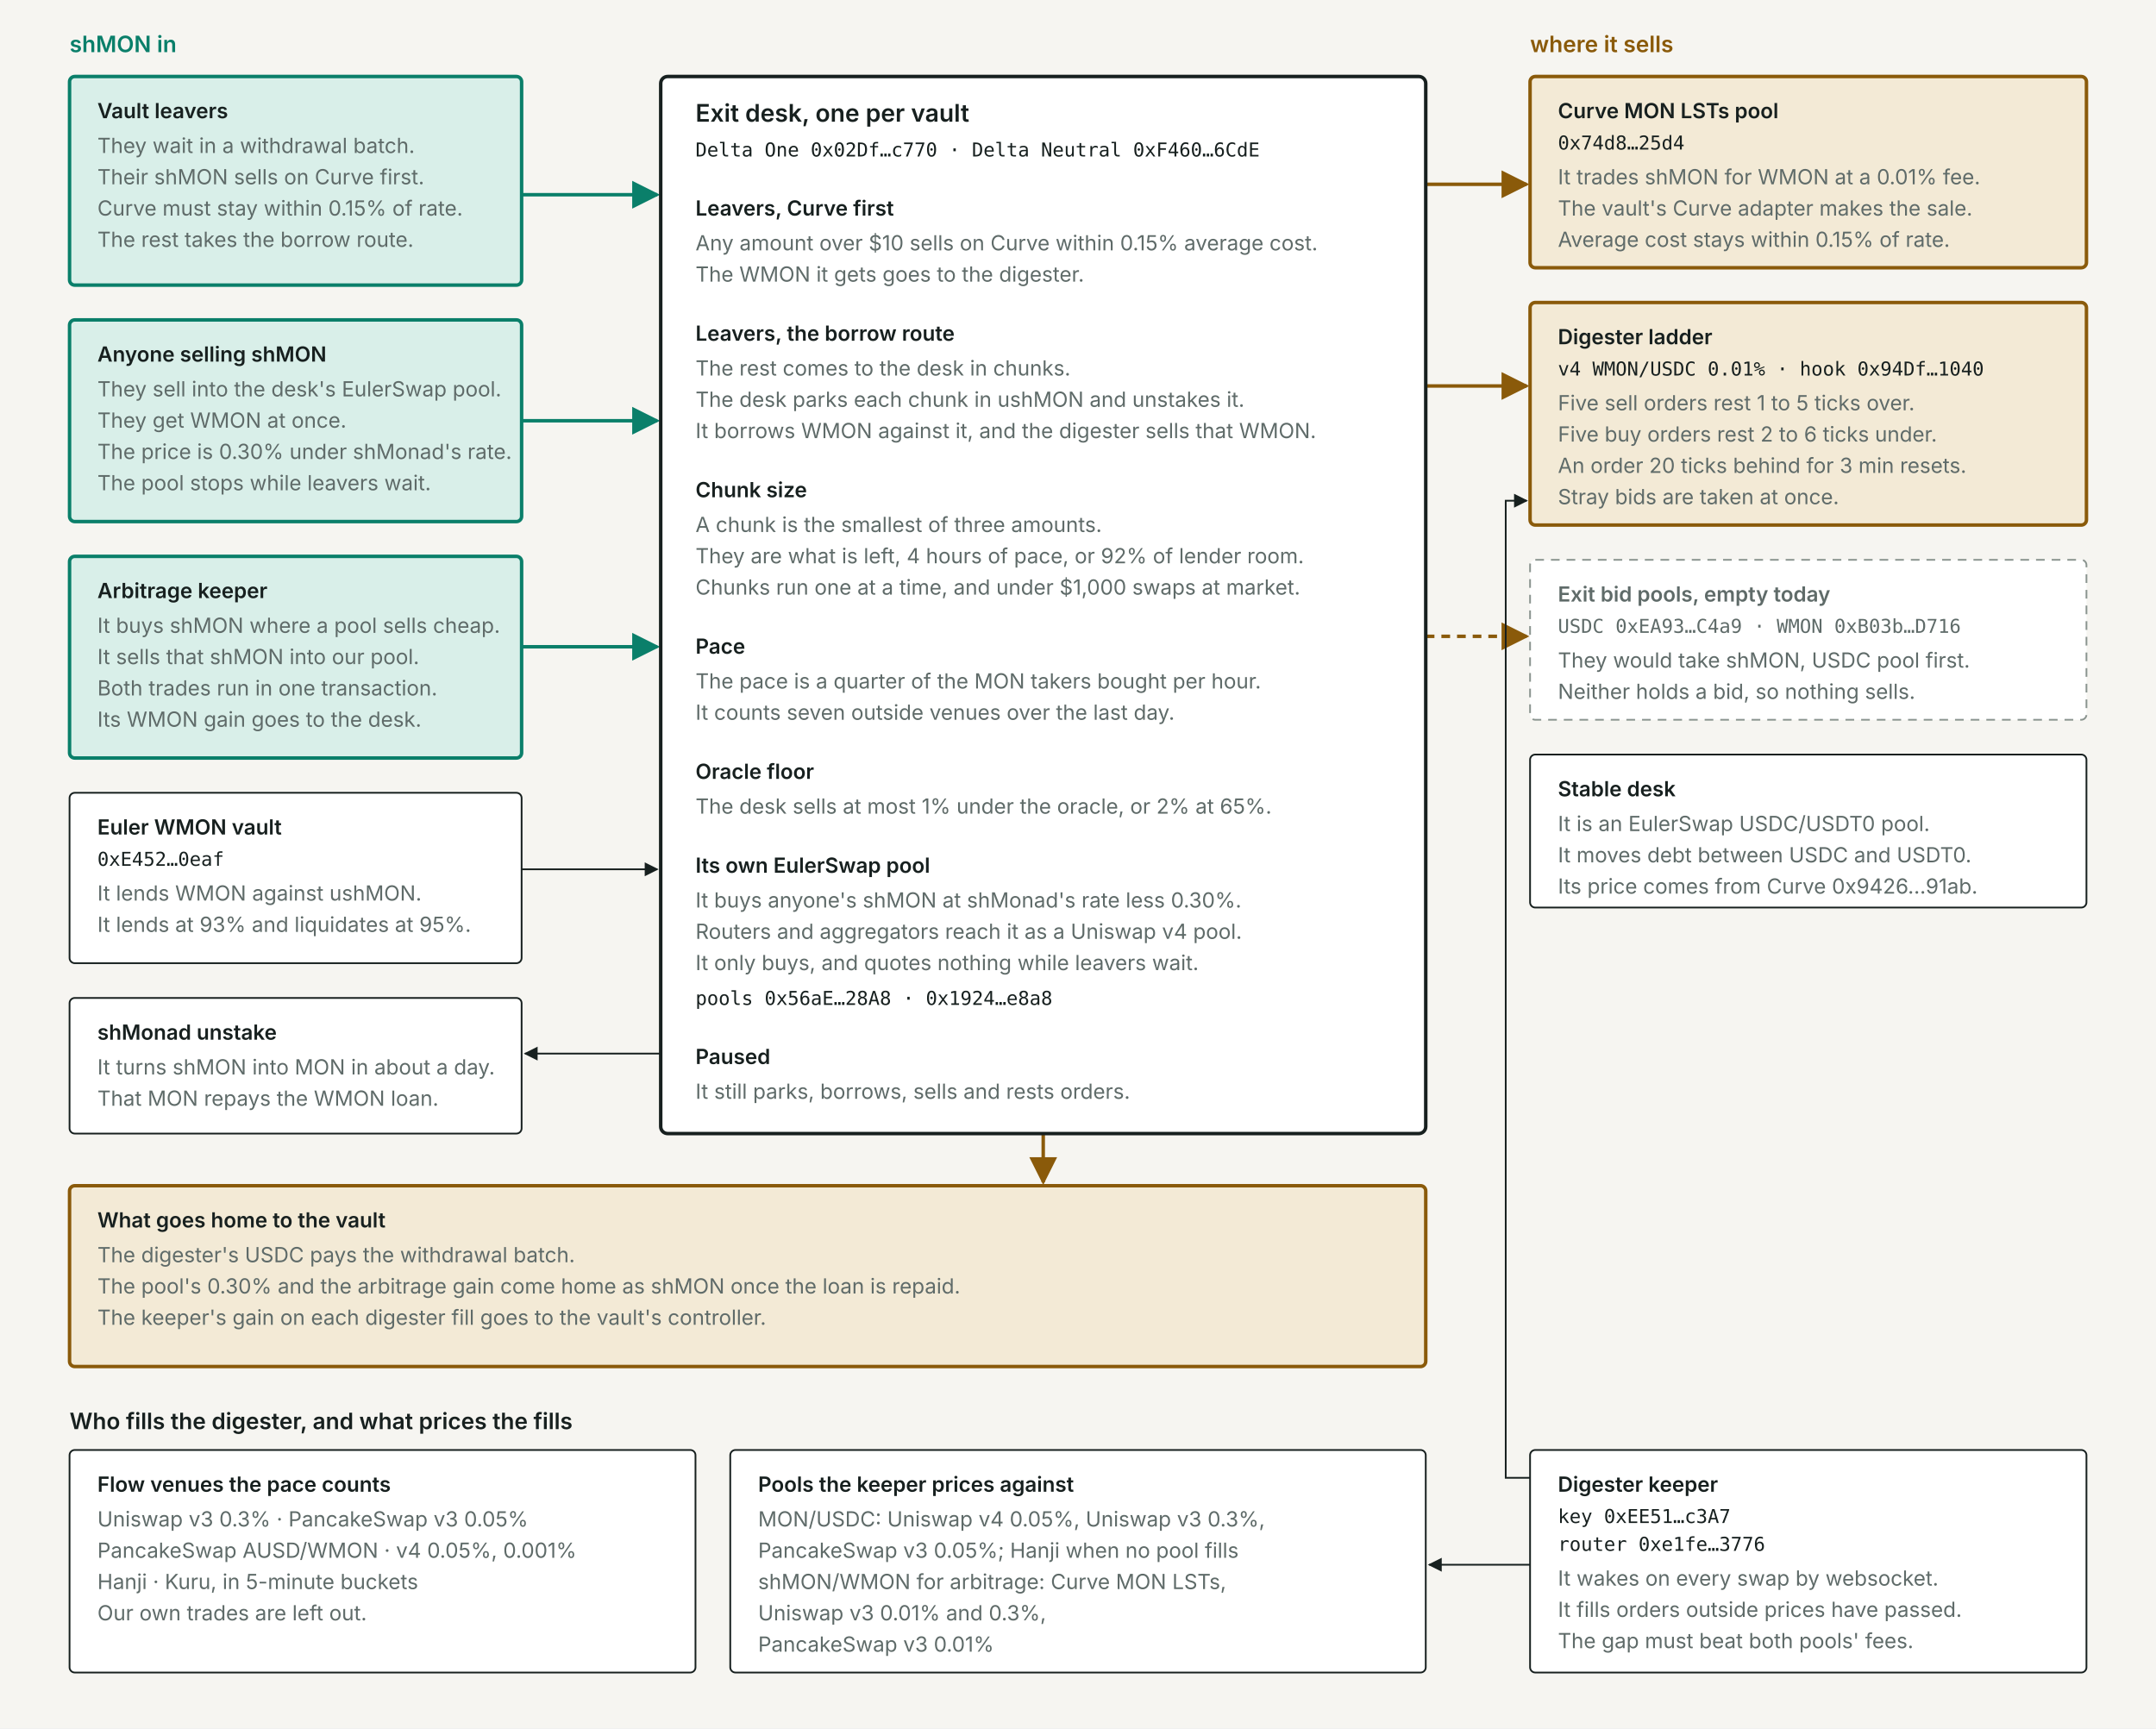
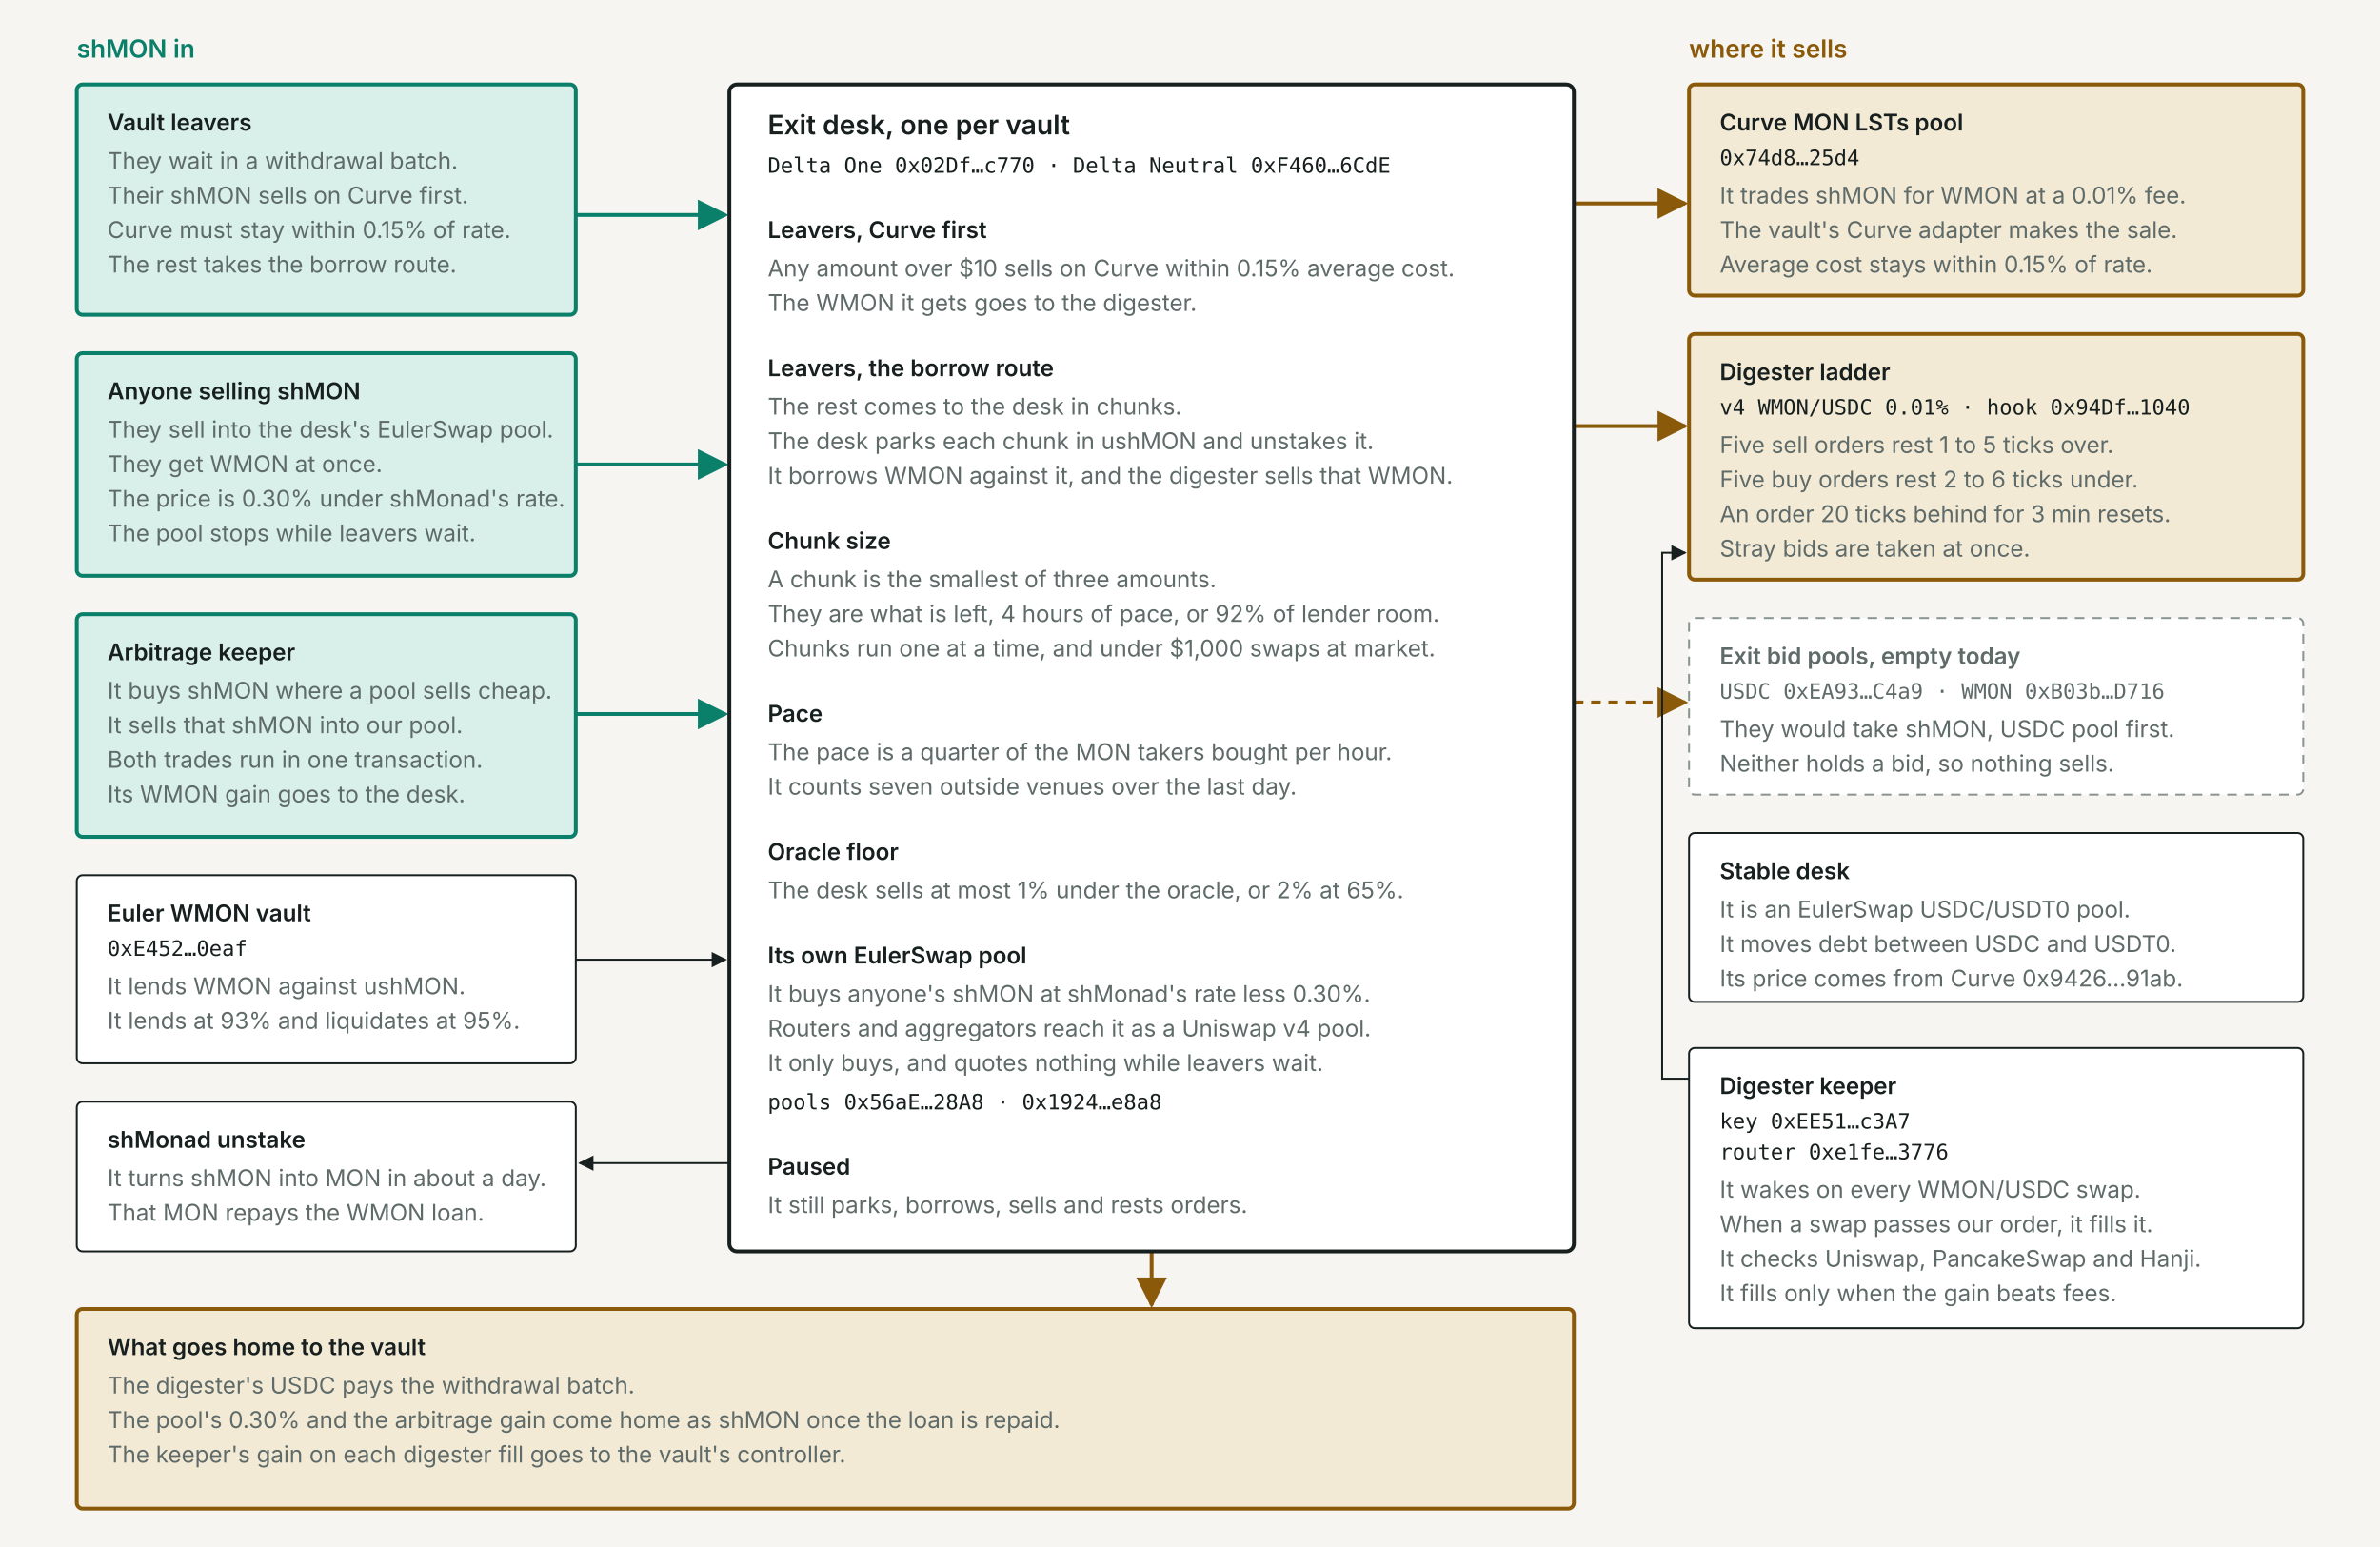
- <svg xmlns="http://www.w3.org/2000/svg" width="1240" height="994" viewBox="0 0 1240 994" role="img" aria-label="The exit desk takes shMON from the vault's leavers, from anyone selling into its EulerSwap pool and from the arbitrage keeper; leavers' shMON sells on Curve first, the rest goes the borrow route through the WMON vault and shMonad's one-day unstake; the desk sells WMON for USDC through its digester ladder, which the keeper fills against outside pools." style="color:#17201f">
-   <rect x="0" y="0" width="1240" height="994" fill="#f6f5f1" />
+ <svg xmlns="http://www.w3.org/2000/svg" width="1240" height="806" viewBox="0 0 1240 806" role="img" aria-label="The exit desk takes shMON from the vault's leavers, from anyone selling into its EulerSwap pool and from the arbitrage keeper; leavers' shMON sells on Curve first, the rest goes the borrow route through the WMON vault and shMonad's one-day unstake; the desk sells WMON for USDC through its digester ladder, which the keeper fills against outside pools." style="color:#17201f">
+   <rect x="0" y="0" width="1240" height="806" fill="#f6f5f1" />
  <defs>
    <marker id="arrow" viewBox="0 0 10 10" refX="9" refY="5" markerWidth="8" markerHeight="8" orient="auto-start-reverse">
      <path d="M0,0 L10,5 L0,10 z" fill="#17201f" />
    </marker>
    <marker id="arrow-in" viewBox="0 0 10 10" refX="9" refY="5" markerWidth="8" markerHeight="8" orient="auto-start-reverse">
      <path d="M0,0 L10,5 L0,10 z" fill="#0a7f6a" />
    </marker>
    <marker id="arrow-out" viewBox="0 0 10 10" refX="9" refY="5" markerWidth="8" markerHeight="8" orient="auto-start-reverse">
      <path d="M0,0 L10,5 L0,10 z" fill="#8a5a0a" />
    </marker>
  </defs>
  <g font-family="IBM Plex Sans, system-ui, -apple-system, Segoe UI, sans-serif" font-size="12" fill="#17201f">
    <g>
      <line x1="300" y1="112" x2="378" y2="112" stroke="#0a7f6a" stroke-width="2" marker-end="url(#arrow-in)" />
      <line x1="300" y1="242" x2="378" y2="242" stroke="#0a7f6a" stroke-width="2" marker-end="url(#arrow-in)" />
      <line x1="300" y1="372" x2="378" y2="372" stroke="#0a7f6a" stroke-width="2" marker-end="url(#arrow-in)" />
      <line x1="300" y1="500" x2="378" y2="500" stroke="#17201f" marker-end="url(#arrow)" />
      <line x1="380" y1="606" x2="302" y2="606" stroke="#17201f" marker-end="url(#arrow)" />
      <line x1="820" y1="106" x2="878" y2="106" stroke="#8a5a0a" stroke-width="2" marker-end="url(#arrow-out)" />
      <line x1="820" y1="222" x2="878" y2="222" stroke="#8a5a0a" stroke-width="2" marker-end="url(#arrow-out)" />
      <line x1="820" y1="366" x2="878" y2="366" stroke="#8a5a0a" stroke-width="2" stroke-dasharray="5 4" marker-end="url(#arrow-out)" />
      <line x1="600" y1="652" x2="600" y2="680" stroke="#8a5a0a" stroke-width="2" marker-end="url(#arrow-out)" />
-       <path d="M880,850 H866 V288 H878" fill="none" stroke="#17201f" marker-end="url(#arrow)" />
-       <line x1="880" y1="900" x2="822" y2="900" stroke="#17201f" marker-end="url(#arrow)" />
+       <path d="M880,562 H866 V288 H878" fill="none" stroke="#17201f" marker-end="url(#arrow)" />
    </g>
    <text x="40" y="30" font-weight="600" font-size="13" fill="#0a7f6a">shMON in</text>
    <rect x="40" y="44" width="260" height="120" rx="3" fill="#d9efe9" stroke="#0a7f6a" stroke-width="2" />
    <text x="56" y="68" font-weight="600">Vault leavers</text>
    <text x="56" y="88" fill="#5f6b69">They wait in a withdrawal batch.</text>
    <text x="56" y="106" fill="#5f6b69">Their shMON sells on Curve first.</text>
    <text x="56" y="124" fill="#5f6b69">Curve must stay within 0.15% of rate.</text>
    <text x="56" y="142" fill="#5f6b69">The rest takes the borrow route.</text>
    <rect x="40" y="184" width="260" height="116" rx="3" fill="#d9efe9" stroke="#0a7f6a" stroke-width="2" />
    <text x="56" y="208" font-weight="600">Anyone selling shMON</text>
    <text x="56" y="228" fill="#5f6b69">They sell into the desk's EulerSwap pool.</text>
    <text x="56" y="246" fill="#5f6b69">They get WMON at once.</text>
    <text x="56" y="264" fill="#5f6b69">The price is 0.30% under shMonad's rate.</text>
    <text x="56" y="282" fill="#5f6b69">The pool stops while leavers wait.</text>
    <rect x="40" y="320" width="260" height="116" rx="3" fill="#d9efe9" stroke="#0a7f6a" stroke-width="2" />
    <text x="56" y="344" font-weight="600">Arbitrage keeper</text>
    <text x="56" y="364" fill="#5f6b69">It buys shMON where a pool sells cheap.</text>
    <text x="56" y="382" fill="#5f6b69">It sells that shMON into our pool.</text>
    <text x="56" y="400" fill="#5f6b69">Both trades run in one transaction.</text>
    <text x="56" y="418" fill="#5f6b69">Its WMON gain goes to the desk.</text>
    <rect x="40" y="456" width="260" height="98" rx="3" fill="#ffffff" stroke="#17201f" />
    <text x="56" y="480" font-weight="600">Euler WMON vault</text>
    <text x="56" y="498" font-family="IBM Plex Mono, Menlo, monospace" font-size="11">0xE452…0eaf</text>
    <text x="56" y="518" fill="#5f6b69">It lends WMON against ushMON.</text>
    <text x="56" y="536" fill="#5f6b69">It lends at 93% and liquidates at 95%.</text>
    <rect x="40" y="574" width="260" height="78" rx="3" fill="#ffffff" stroke="#17201f" />
    <text x="56" y="598" font-weight="600">shMonad unstake</text>
    <text x="56" y="618" fill="#5f6b69">It turns shMON into MON in about a day.</text>
    <text x="56" y="636" fill="#5f6b69">That MON repays the WMON loan.</text>
    <rect x="380" y="44" width="440" height="608" rx="4" fill="#ffffff" stroke="#17201f" stroke-width="2" />
    <text x="400" y="70" font-weight="600" font-size="14">Exit desk, one per vault</text>
    <text x="400" y="90" font-family="IBM Plex Mono, Menlo, monospace" font-size="11">Delta One 0x02Df…c770 · Delta Neutral 0xF460…6CdE</text>
    <text x="400" y="124" font-weight="600" font-size="12">Leavers, Curve first</text>
    <text x="400" y="144" fill="#5f6b69">Any amount over $10 sells on Curve within 0.15% average cost.</text>
    <text x="400" y="162" fill="#5f6b69">The WMON it gets goes to the digester.</text>
    <text x="400" y="196" font-weight="600" font-size="12">Leavers, the borrow route</text>
    <text x="400" y="216" fill="#5f6b69">The rest comes to the desk in chunks.</text>
    <text x="400" y="234" fill="#5f6b69">The desk parks each chunk in ushMON and unstakes it.</text>
    <text x="400" y="252" fill="#5f6b69">It borrows WMON against it, and the digester sells that WMON.</text>
    <text x="400" y="286" font-weight="600" font-size="12">Chunk size</text>
    <text x="400" y="306" fill="#5f6b69">A chunk is the smallest of three amounts.</text>
    <text x="400" y="324" fill="#5f6b69">They are what is left, 4 hours of pace, or 92% of lender room.</text>
    <text x="400" y="342" fill="#5f6b69">Chunks run one at a time, and under $1,000 swaps at market.</text>
    <text x="400" y="376" font-weight="600" font-size="12">Pace</text>
    <text x="400" y="396" fill="#5f6b69">The pace is a quarter of the MON takers bought per hour.</text>
    <text x="400" y="414" fill="#5f6b69">It counts seven outside venues over the last day.</text>
    <text x="400" y="448" font-weight="600" font-size="12">Oracle floor</text>
    <text x="400" y="468" fill="#5f6b69">The desk sells at most 1% under the oracle, or 2% at 65%.</text>
    <text x="400" y="502" font-weight="600" font-size="12">Its own EulerSwap pool</text>
    <text x="400" y="522" fill="#5f6b69">It buys anyone's shMON at shMonad's rate less 0.30%.</text>
    <text x="400" y="540" fill="#5f6b69">Routers and aggregators reach it as a Uniswap v4 pool.</text>
    <text x="400" y="558" fill="#5f6b69">It only buys, and quotes nothing while leavers wait.</text>
    <text x="400" y="578" font-family="IBM Plex Mono, Menlo, monospace" font-size="11">pools 0x56aE…28A8 · 0x1924…e8a8</text>
    <text x="400" y="612" font-weight="600" font-size="12">Paused</text>
    <text x="400" y="632" fill="#5f6b69">It still parks, borrows, sells and rests orders.</text>
    <text x="880" y="30" font-weight="600" font-size="13" fill="#8a5a0a">where it sells</text>
    <rect x="880" y="44" width="320" height="110" rx="3" fill="#f3ead6" stroke="#8a5a0a" stroke-width="2" />
    <text x="896" y="68" font-weight="600">Curve MON LSTs pool</text>
    <text x="896" y="86" font-family="IBM Plex Mono, Menlo, monospace" font-size="11">0x74d8…25d4</text>
    <text x="896" y="106" fill="#5f6b69">It trades shMON for WMON at a 0.01% fee.</text>
    <text x="896" y="124" fill="#5f6b69">The vault's Curve adapter makes the sale.</text>
    <text x="896" y="142" fill="#5f6b69">Average cost stays within 0.15% of rate.</text>
    <rect x="880" y="174" width="320" height="128" rx="3" fill="#f3ead6" stroke="#8a5a0a" stroke-width="2" />
    <text x="896" y="198" font-weight="600">Digester ladder</text>
    <text x="896" y="216" font-family="IBM Plex Mono, Menlo, monospace" font-size="11">v4 WMON/USDC 0.01% · hook 0x94Df…1040</text>
    <text x="896" y="236" fill="#5f6b69">Five sell orders rest 1 to 5 ticks over.</text>
    <text x="896" y="254" fill="#5f6b69">Five buy orders rest 2 to 6 ticks under.</text>
    <text x="896" y="272" fill="#5f6b69">An order 20 ticks behind for 3 min resets.</text>
    <text x="896" y="290" fill="#5f6b69">Stray bids are taken at once.</text>
    <rect x="880" y="322" width="320" height="92" rx="3" fill="#ffffff" stroke="#8a948f" stroke-dasharray="5 4" />
    <text x="896" y="346" font-weight="600" fill="#5f6b69">Exit bid pools, empty today</text>
    <text x="896" y="364" font-family="IBM Plex Mono, Menlo, monospace" font-size="11" fill="#5f6b69">USDC 0xEA93…C4a9 · WMON 0xB03b…D716</text>
    <text x="896" y="384" fill="#5f6b69">They would take shMON, USDC pool first.</text>
    <text x="896" y="402" fill="#5f6b69">Neither holds a bid, so nothing sells.</text>
    <rect x="880" y="434" width="320" height="88" rx="3" fill="#ffffff" stroke="#17201f" />
    <text x="896" y="458" font-weight="600">Stable desk</text>
    <text x="896" y="478" fill="#5f6b69">It is an EulerSwap USDC/USDT0 pool.</text>
    <text x="896" y="496" fill="#5f6b69">It moves debt between USDC and USDT0.</text>
    <text x="896" y="514" fill="#5f6b69">Its price comes from Curve 0x9426…91ab.</text>
    <rect x="40" y="682" width="780" height="104" rx="3" fill="#f3ead6" stroke="#8a5a0a" stroke-width="2" />
    <text x="56" y="706" font-weight="600">What goes home to the vault</text>
    <text x="56" y="726" fill="#5f6b69">The digester's USDC pays the withdrawal batch.</text>
    <text x="56" y="744" fill="#5f6b69">The pool's 0.30% and the arbitrage gain come home as shMON once the loan is repaid.</text>
    <text x="56" y="762" fill="#5f6b69">The keeper's gain on each digester fill goes to the vault's controller.</text>
-     <text x="40" y="822" font-weight="600" font-size="13">Who fills the digester, and what prices the fills</text>
-     <rect x="40" y="834" width="360" height="128" rx="3" fill="#ffffff" stroke="#17201f" />
-     <text x="56" y="858" font-weight="600">Flow venues the pace counts</text>
-     <text x="56" y="878" fill="#5f6b69">Uniswap v3 0.3% · PancakeSwap v3 0.05%</text>
-     <text x="56" y="896" fill="#5f6b69">PancakeSwap AUSD/WMON · v4 0.05%, 0.001%</text>
-     <text x="56" y="914" fill="#5f6b69">Hanji · Kuru, in 5-minute buckets</text>
-     <text x="56" y="932" fill="#5f6b69">Our own trades are left out.</text>
-     <rect x="420" y="834" width="400" height="128" rx="3" fill="#ffffff" stroke="#17201f" />
-     <text x="436" y="858" font-weight="600">Pools the keeper prices against</text>
-     <text x="436" y="878" fill="#5f6b69">MON/USDC: Uniswap v4 0.05%, Uniswap v3 0.3%,</text>
-     <text x="436" y="896" fill="#5f6b69">PancakeSwap v3 0.05%; Hanji when no pool fills</text>
-     <text x="436" y="914" fill="#5f6b69">shMON/WMON for arbitrage: Curve MON LSTs,</text>
-     <text x="436" y="932" fill="#5f6b69">Uniswap v3 0.01% and 0.3%,</text>
-     <text x="436" y="950" fill="#5f6b69">PancakeSwap v3 0.01%</text>
-     <rect x="880" y="834" width="320" height="128" rx="3" fill="#ffffff" stroke="#17201f" />
-     <text x="896" y="858" font-weight="600">Digester keeper</text>
-     <text x="896" y="876" font-family="IBM Plex Mono, Menlo, monospace" font-size="11">key 0xEE51…c3A7</text>
-     <text x="896" y="892" font-family="IBM Plex Mono, Menlo, monospace" font-size="11">router 0xe1fe…3776</text>
-     <text x="896" y="912" fill="#5f6b69">It wakes on every swap by websocket.</text>
-     <text x="896" y="930" fill="#5f6b69">It fills orders outside prices have passed.</text>
-     <text x="896" y="948" fill="#5f6b69">The gap must beat both pools' fees.</text>
+     <rect x="880" y="546" width="320" height="146" rx="3" fill="#ffffff" stroke="#17201f" />
+     <text x="896" y="570" font-weight="600">Digester keeper</text>
+     <text x="896" y="588" font-family="IBM Plex Mono, Menlo, monospace" font-size="11">key 0xEE51…c3A7</text>
+     <text x="896" y="604" font-family="IBM Plex Mono, Menlo, monospace" font-size="11">router 0xe1fe…3776</text>
+     <text x="896" y="624" fill="#5f6b69">It wakes on every WMON/USDC swap.</text>
+     <text x="896" y="642" fill="#5f6b69">When a swap passes our order, it fills it.</text>
+     <text x="896" y="660" fill="#5f6b69">It checks Uniswap, PancakeSwap and Hanji.</text>
+     <text x="896" y="678" fill="#5f6b69">It fills only when the gain beats fees.</text>
  </g>
</svg>
